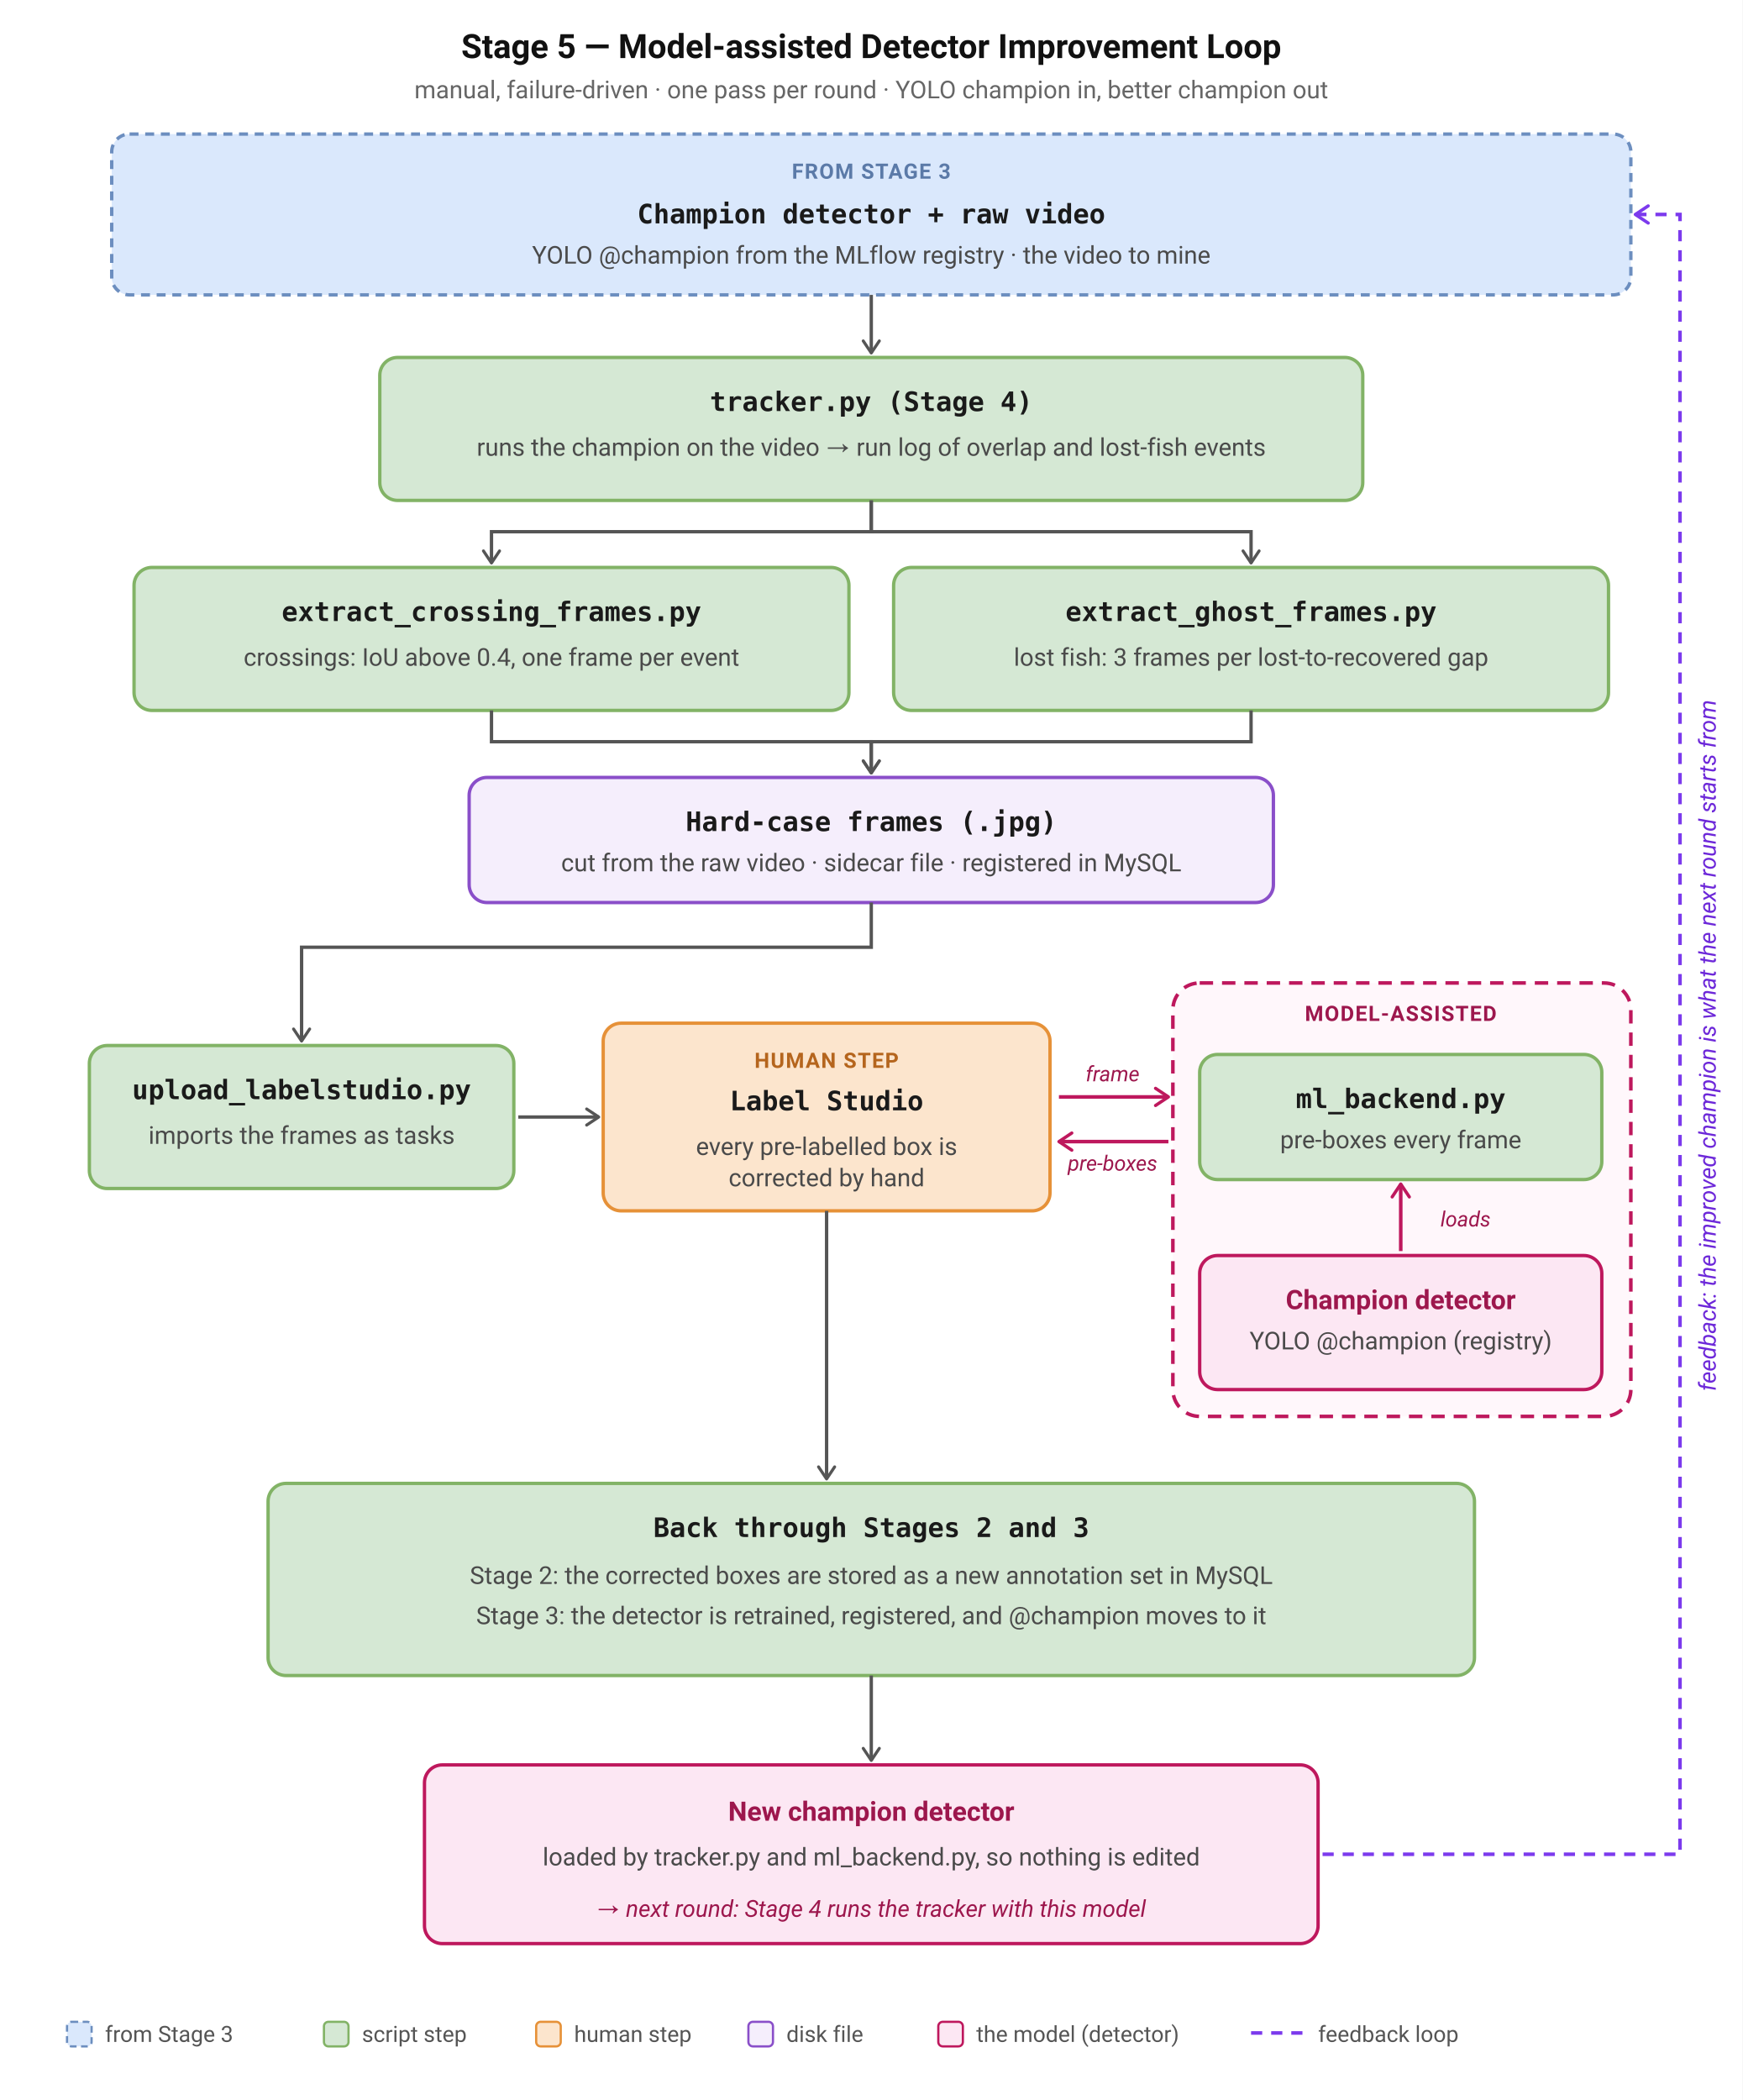
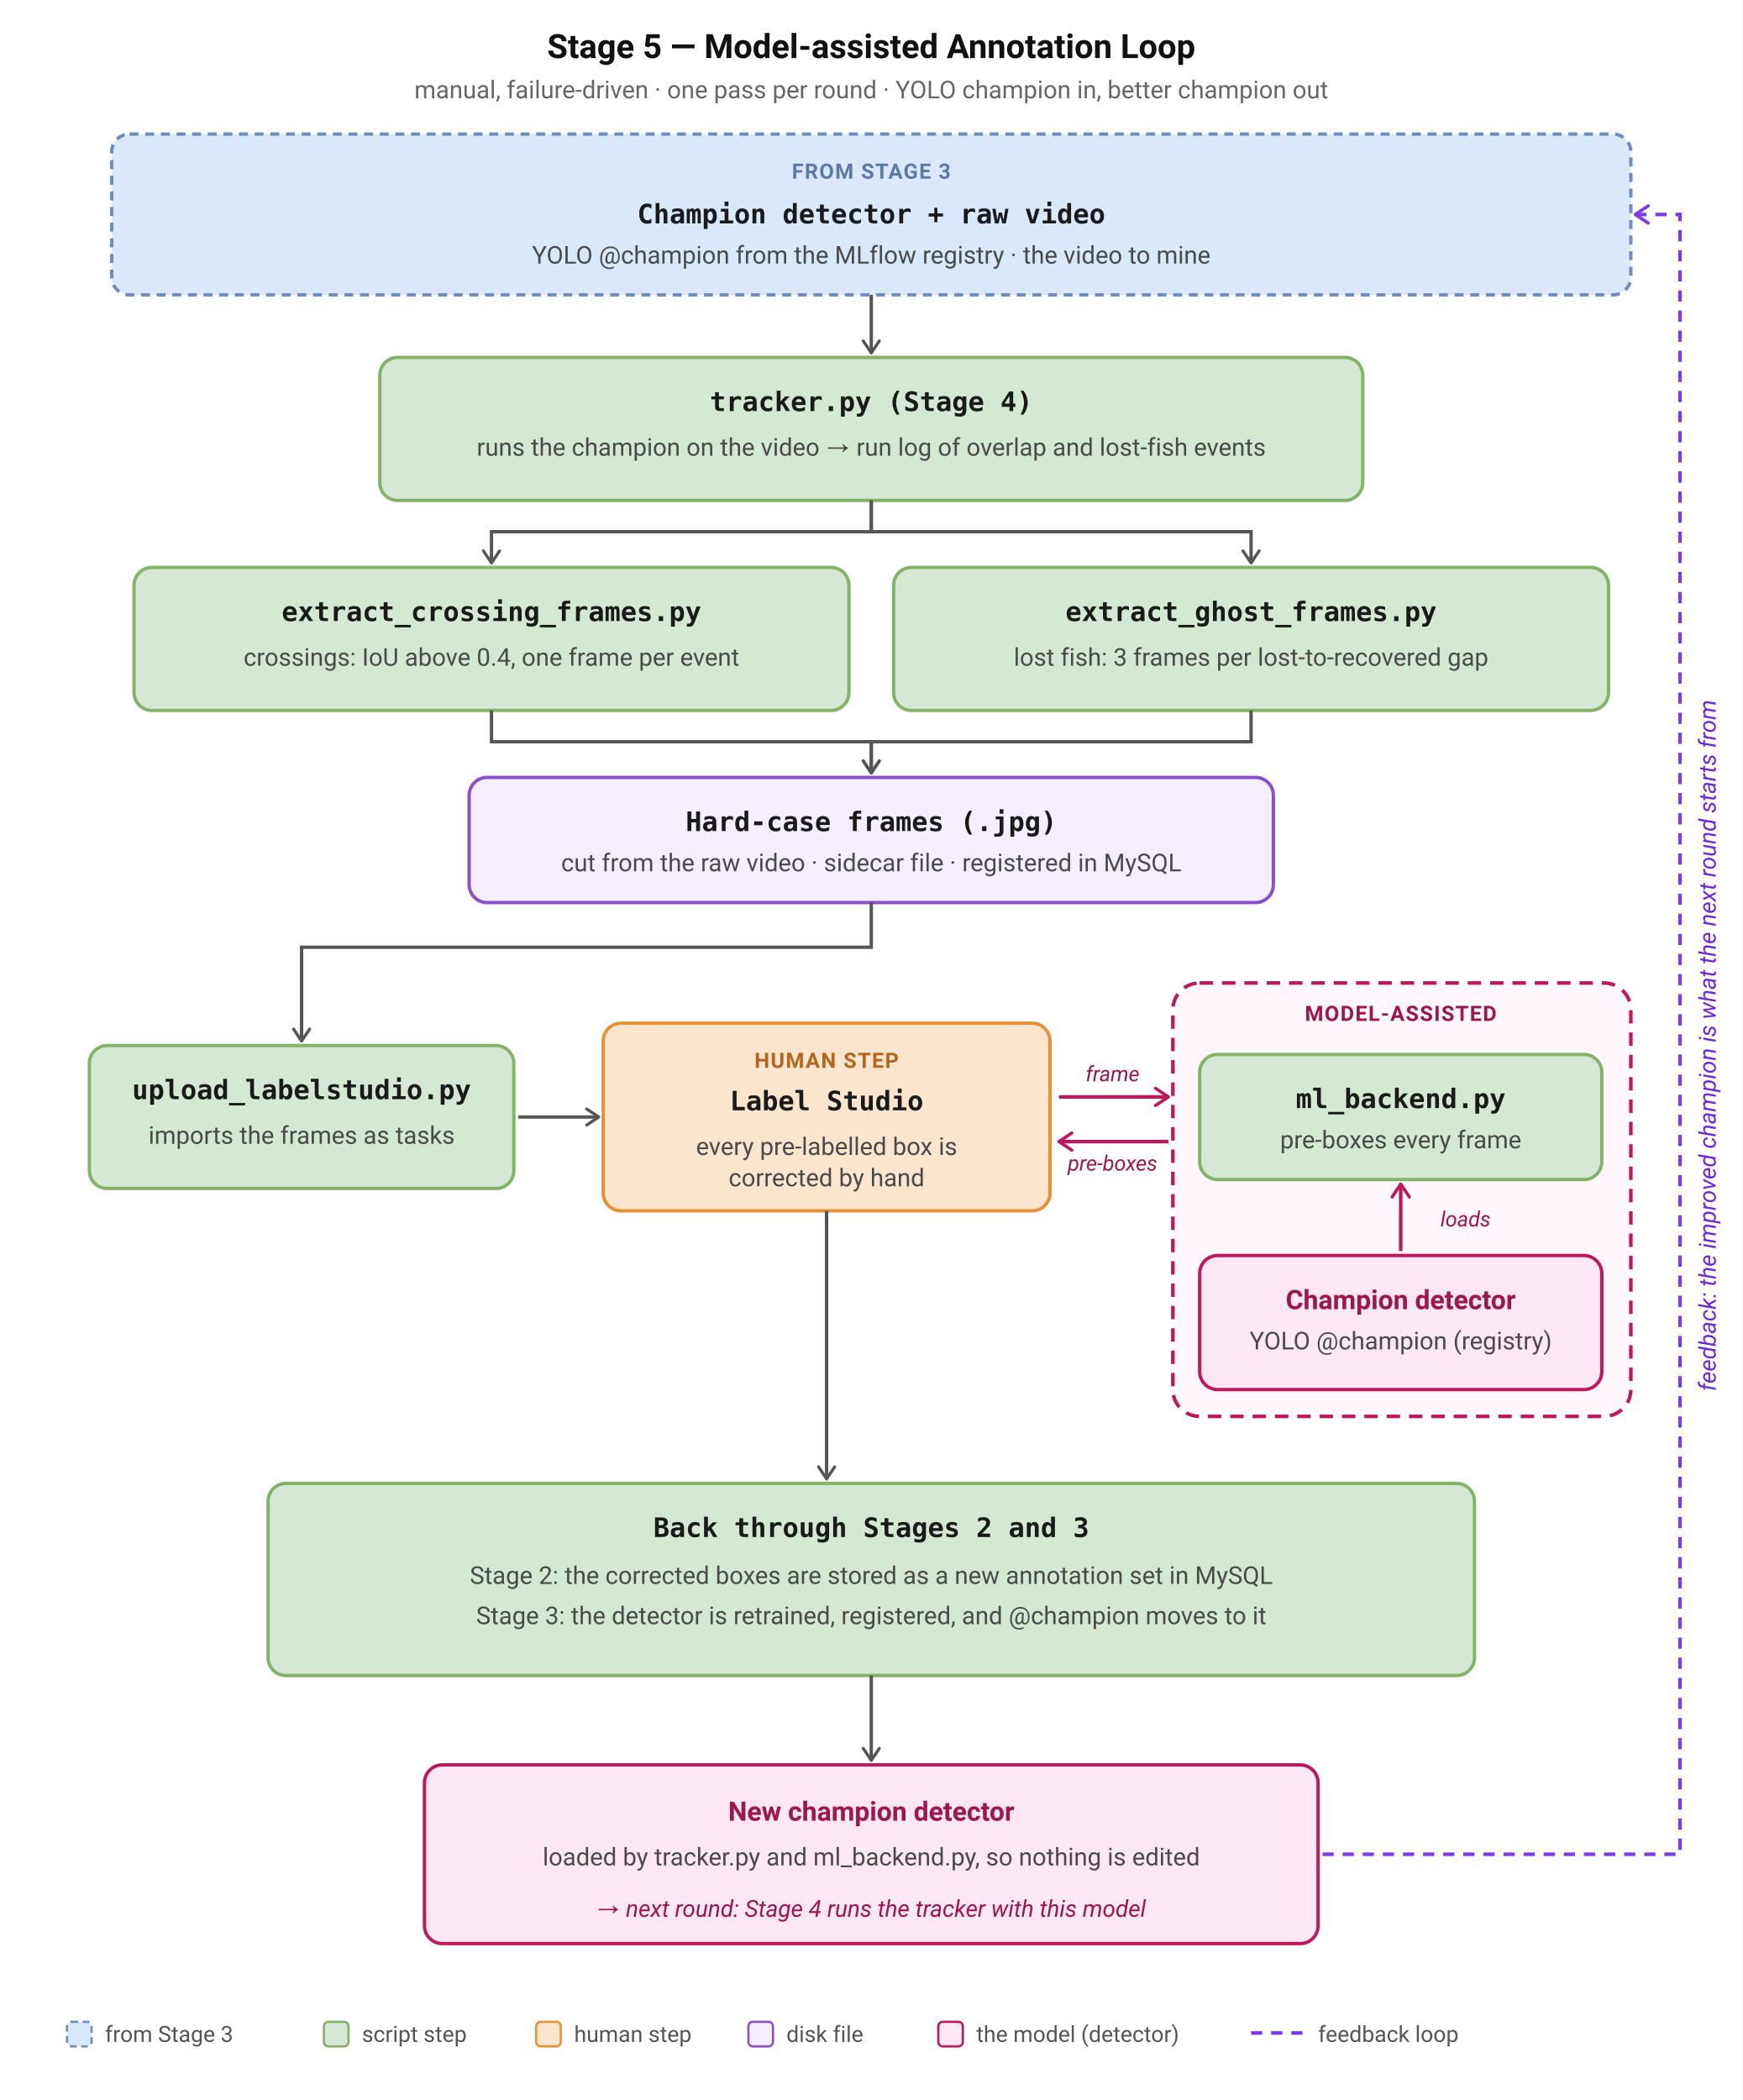
<svg xmlns="http://www.w3.org/2000/svg" width="100%" viewBox="0 0 780 940" role="img">
  <defs>
    <marker id="arrow5" viewBox="0 0 10 10" refX="8" refY="5" markerWidth="6" markerHeight="6" orient="auto-start-reverse">
      <path d="M2 1L8 5L2 9" fill="none" stroke="context-stroke" stroke-width="1.5" stroke-linecap="round" stroke-linejoin="round" />
    </marker>
    <style>
      text { font-family: -apple-system, "Segoe UI", Roboto, Helvetica, Arial, sans-serif; text-anchor: middle; }
      .d-title { font-size: 15px; font-weight: 700; fill: #111; }
      .d-sub { font-size: 11px; fill: #666; }
      .name { font-family: ui-monospace, SFMono-Regular, Menlo, Consolas, monospace; font-size: 12px; font-weight: 600; fill: #1a1a1a; }
      .desc { font-size: 11px; fill: #4a4a4a; }
      .prov { font-size: 9.5px; font-weight: 700; fill: #5b7aa8; letter-spacing: 0.5px; }
      .prov-h { font-size: 9.5px; font-weight: 700; fill: #b5651d; letter-spacing: 0.5px; }
      .prov-m { font-size: 9.5px; font-weight: 700; fill: #9d174d; letter-spacing: 0.5px; }
      .res { font-size: 12px; font-weight: 700; fill: #2f5a8a; }
      .note { font-size: 10.5px; font-style: italic; fill: #2f5a8a; }
      .loop { font-size: 10.5px; font-style: italic; fill: #6d28d9; }
      .tiny { font-size: 9.5px; font-style: italic; fill: #9d174d; }
      .res-m { font-size: 12px; font-weight: 700; fill: #9d174d; }
      .note-m { font-size: 10.5px; font-style: italic; fill: #9d174d; }
      .legend { font-size: 10px; fill: #555; text-anchor: start; }
      .box { stroke-width: 1.5; }
    </style>
  </defs>
  <rect x="0" y="0" width="780" height="940" fill="#ffffff" />
-   <text class="d-title" x="390" y="26">Stage 5 — Model-assisted Detector Improvement Loop</text>
+   <text class="d-title" x="390" y="26">Stage 5 — Model-assisted Annotation Loop</text>
  <text class="d-sub" x="390" y="44">manual, failure-driven · one pass per round · YOLO champion in, better champion out</text>
  <rect class="box" x="50" y="60" width="680" height="72" rx="8" fill="#dae8fc" stroke="#6c8ebf" stroke-dasharray="4 3" />
  <text class="prov" x="390" y="80">FROM STAGE 3</text>
  <text class="name" x="390" y="100">Champion detector + raw video</text>
  <text class="desc" x="390" y="118">YOLO @champion from the MLflow registry · the video to mine</text>
  <rect class="box" x="170" y="160" width="440" height="64" rx="8" fill="#d5e8d4" stroke="#82b366" />
  <text class="name" x="390" y="184">tracker.py (Stage 4)</text>
  <text class="desc" x="390" y="204">runs the champion on the video → run log of overlap and lost-fish events</text>
  <rect class="box" x="60" y="254" width="320" height="64" rx="8" fill="#d5e8d4" stroke="#82b366" />
  <text class="name" x="220" y="278">extract_crossing_frames.py</text>
  <text class="desc" x="220" y="298">crossings: IoU above 0.4, one frame per event</text>
  <rect class="box" x="400" y="254" width="320" height="64" rx="8" fill="#d5e8d4" stroke="#82b366" />
  <text class="name" x="560" y="278">extract_ghost_frames.py</text>
  <text class="desc" x="560" y="298">lost fish: 3 frames per lost-to-recovered gap</text>
  <rect class="box" x="210" y="348" width="360" height="56" rx="8" fill="#f5eefc" stroke="#8a4fc9" />
  <text class="name" x="390" y="372">Hard-case frames (.jpg)</text>
  <text class="desc" x="390" y="390">cut from the raw video · sidecar file · registered in MySQL</text>
  <rect class="box" x="40" y="468" width="190" height="64" rx="8" fill="#d5e8d4" stroke="#82b366" />
  <text class="name" x="135" y="492">upload_labelstudio.py</text>
  <text class="desc" x="135" y="512">imports the frames as tasks</text>
  <rect class="box" x="270" y="458" width="200" height="84" rx="8" fill="#fce5cd" stroke="#e69138" />
  <text class="prov-h" x="370" y="478">HUMAN STEP</text>
  <text class="name" x="370" y="497">Label Studio</text>
  <text class="desc" x="370" y="517">every pre-labelled box is</text>
  <text class="desc" x="370" y="531">corrected by hand</text>
  <rect x="525" y="440" width="205" height="194" rx="12" fill="#fff7fb" stroke="#be185d" stroke-width="1.6" stroke-dasharray="6 4" />
  <text class="prov-m" x="627" y="457">MODEL-ASSISTED</text>
  <rect class="box" x="537" y="472" width="180" height="56" rx="8" fill="#d5e8d4" stroke="#82b366" />
  <text class="name" x="627" y="496">ml_backend.py</text>
  <text class="desc" x="627" y="514">pre-boxes every frame</text>
  <rect class="box" x="537" y="562" width="180" height="60" rx="8" fill="#fce7f3" stroke="#be185d" />
  <text class="res-m" x="627" y="586">Champion detector</text>
  <text class="desc" x="627" y="604">YOLO @champion (registry)</text>
  <g fill="none" stroke="#555" stroke-width="1.5">
    <polyline points="390,132 390,158" marker-end="url(#arrow5)" />
    <polyline points="390,224 390,238 220,238 220,252" marker-end="url(#arrow5)" />
    <polyline points="390,224 390,238 560,238 560,252" marker-end="url(#arrow5)" />
    <polyline points="220,318 220,332 390,332 390,346" marker-end="url(#arrow5)" />
    <polyline points="560,318 560,332 390,332 390,346" marker-end="url(#arrow5)" />
    <polyline points="390,404 390,424 135,424 135,466" marker-end="url(#arrow5)" />
    <polyline points="232,500 268,500" marker-end="url(#arrow5)" />
  </g>
  <polyline points="474,491 523,491" fill="none" stroke="#be185d" stroke-width="1.6" marker-end="url(#arrow5)" />
  <text class="tiny" x="498" y="484">frame</text>
  <polyline points="523,511 474,511" fill="none" stroke="#be185d" stroke-width="1.6" marker-end="url(#arrow5)" />
  <text class="tiny" x="498" y="524">pre-boxes</text>
  <polyline points="627,560 627,530" fill="none" stroke="#be185d" stroke-width="1.6" marker-end="url(#arrow5)" />
  <text class="tiny" x="0" y="0" transform="translate(656 549)">loads</text>
  <rect class="box" x="120" y="664" width="540" height="86" rx="8" fill="#d5e8d4" stroke="#82b366" />
  <text class="name" x="390" y="688">Back through Stages 2 and 3</text>
  <text class="desc" x="390" y="709">Stage 2: the corrected boxes are stored as a new annotation set in MySQL</text>
  <text class="desc" x="390" y="727">Stage 3: the detector is retrained, registered, and @champion moves to it</text>
  <g fill="none" stroke="#555" stroke-width="1.5">
    <polyline points="370,542 370,662" marker-end="url(#arrow5)" />
    <polyline points="390,750 390,788" marker-end="url(#arrow5)" />
  </g>
  <rect class="box" x="190" y="790" width="400" height="80" rx="8" fill="#fce7f3" stroke="#be185d" />
  <text class="res-m" x="390" y="815">New champion detector</text>
  <text class="desc" x="390" y="835">loaded by tracker.py and ml_backend.py, so nothing is edited</text>
  <text class="note-m" x="390" y="858">→ next round: Stage 4 runs the tracker with this model</text>
  <polyline points="592,830 752,830 752,96 732,96" fill="none" stroke="#7c3aed" stroke-width="1.6" stroke-dasharray="5 4" marker-end="url(#arrow5)" />
  <text class="loop" x="0" y="0" transform="translate(768 468) rotate(-90)">feedback: the improved champion is what the next round starts from</text>
  <g>
    <rect x="30" y="905" width="11" height="11" rx="2" fill="#dae8fc" stroke="#6c8ebf" stroke-dasharray="3 2" />
    <text class="legend" x="47" y="914">from Stage 3</text>
    <rect x="145" y="905" width="11" height="11" rx="2" fill="#d5e8d4" stroke="#82b366" />
    <text class="legend" x="162" y="914">script step</text>
    <rect x="240" y="905" width="11" height="11" rx="2" fill="#fce5cd" stroke="#e69138" />
    <text class="legend" x="257" y="914">human step</text>
    <rect x="335" y="905" width="11" height="11" rx="2" fill="#f5eefc" stroke="#8a4fc9" />
    <text class="legend" x="352" y="914">disk file</text>
    <rect x="420" y="905" width="11" height="11" rx="2" fill="#fce7f3" stroke="#be185d" />
    <text class="legend" x="437" y="914">the model (detector)</text>
    <line x1="560" y1="910" x2="584" y2="910" stroke="#7c3aed" stroke-width="1.6" stroke-dasharray="5 4" />
    <text class="legend" x="590" y="914">feedback loop</text>
  </g>
</svg>
